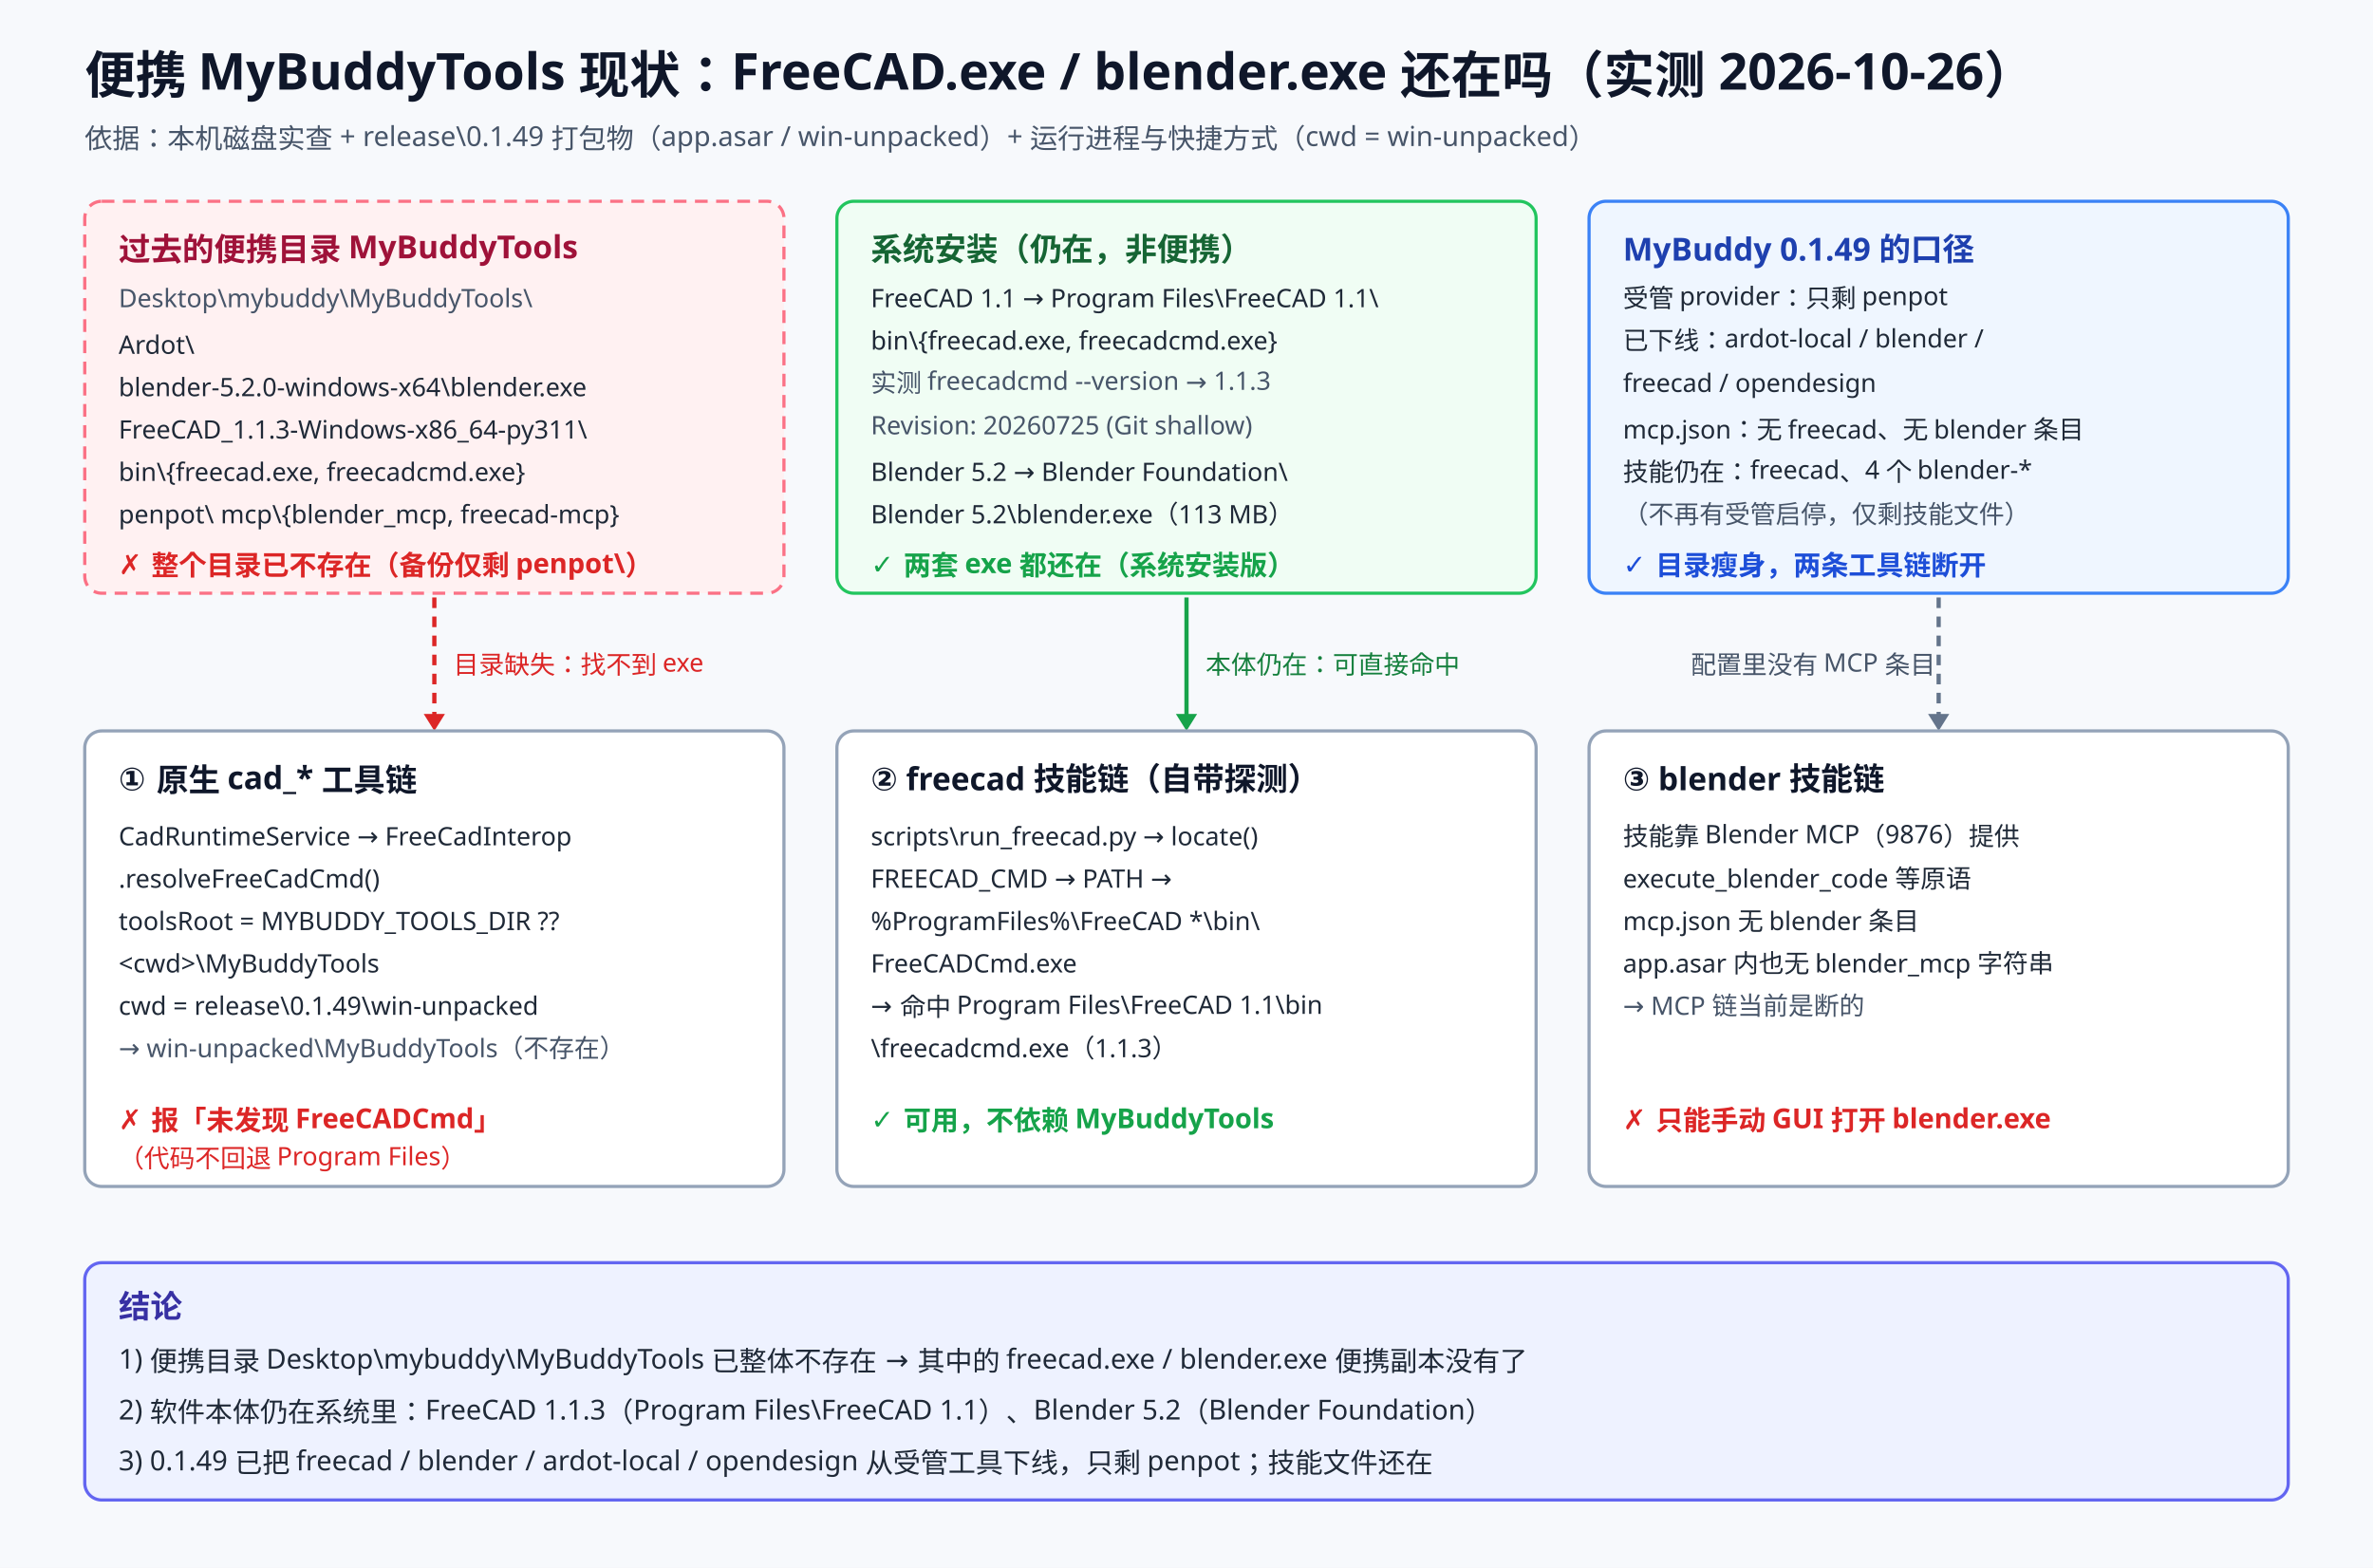
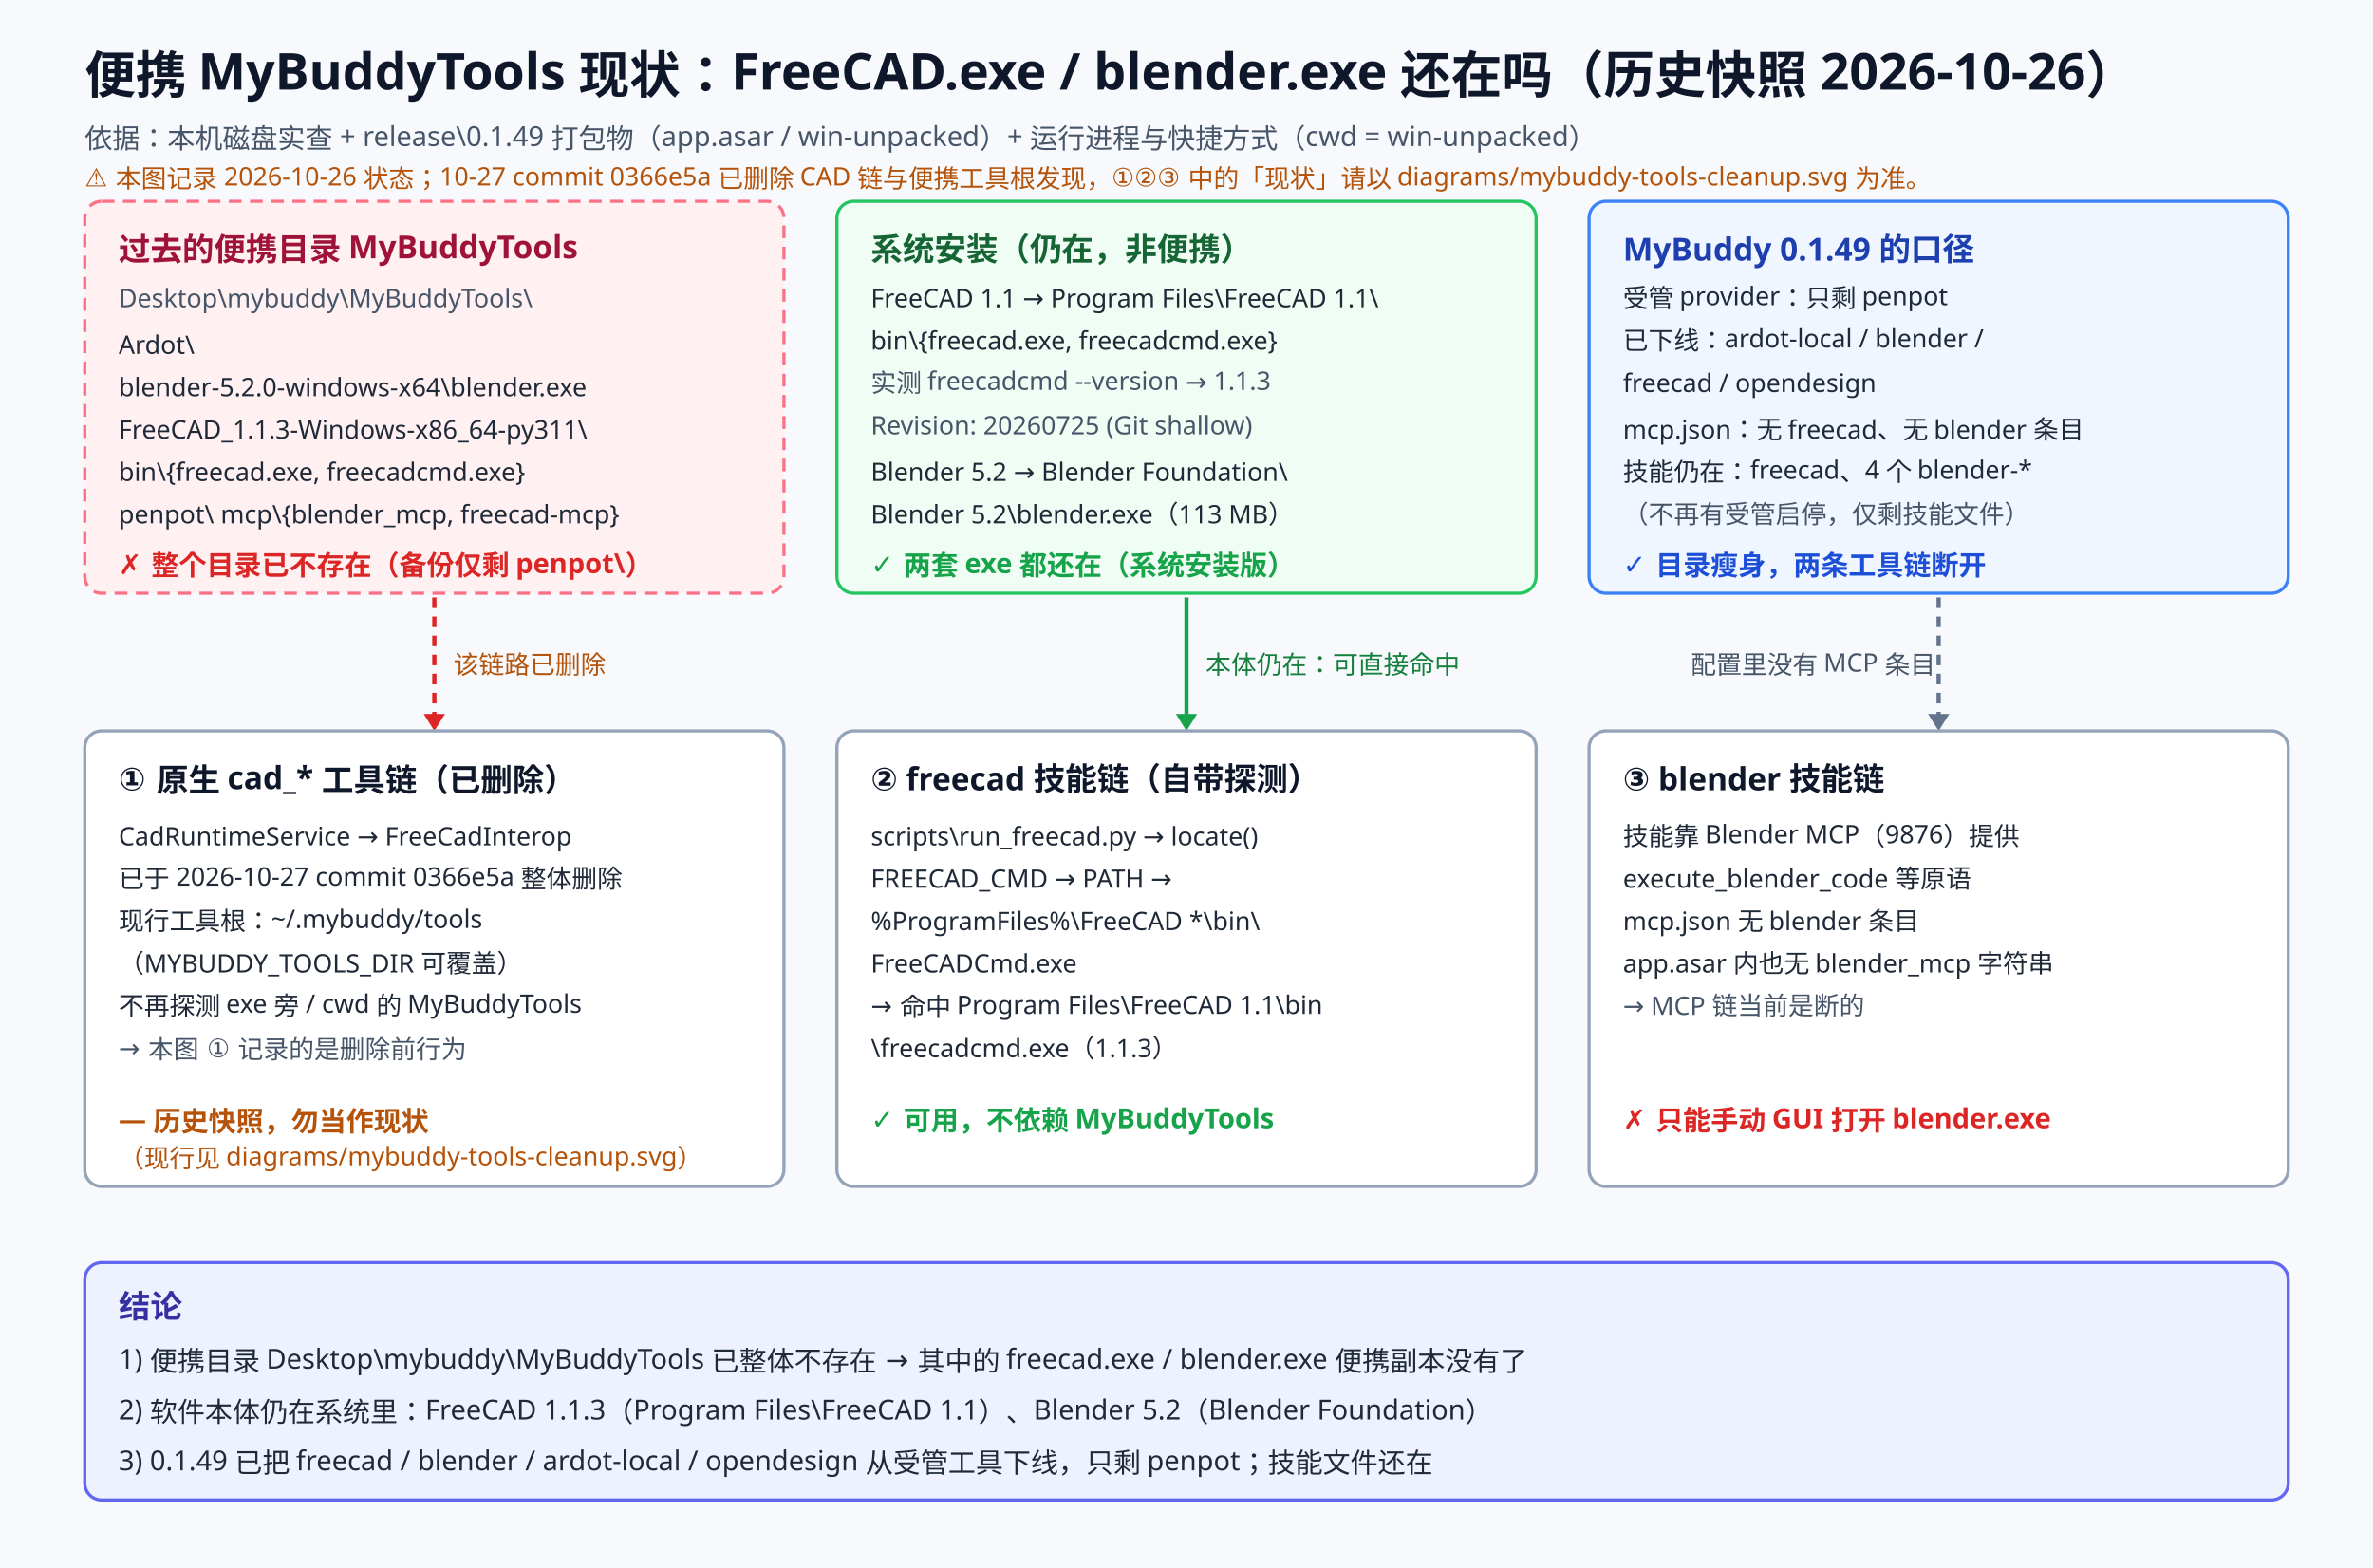
<svg xmlns="http://www.w3.org/2000/svg" width="1120" height="740" viewBox="0 0 1120 740" font-family="Segoe UI, Microsoft YaHei, sans-serif">
  <rect x="0" y="0" width="1120" height="740" fill="#f7f9fc" />
-   <text x="40" y="44" font-size="24" font-weight="700" fill="#0f172a">便携 MyBuddyTools 现状：FreeCAD.exe / blender.exe 还在吗（实测 2026-10-26）</text>
+   <text x="40" y="44" font-size="24" font-weight="700" fill="#0f172a">便携 MyBuddyTools 现状：FreeCAD.exe / blender.exe 还在吗（历史快照 2026-10-26）</text>
  <text x="40" y="70" font-size="13" fill="#475569">依据：本机磁盘实查 + release\0.1.49 打包物（app.asar / win-unpacked）+ 运行进程与快捷方式（cwd = win-unpacked）</text>
+   <text x="40" y="88" font-size="12" fill="#b45309">⚠ 本图记录 2026-10-26 状态；10-27 commit 0366e5a 已删除 CAD 链与便携工具根发现，①②③ 中的「现状」请以 diagrams/mybuddy-tools-cleanup.svg 为准。</text>
  <rect x="40" y="95" width="330" height="185" rx="8" fill="#fff1f2" stroke="#fb7185" stroke-width="1.5" stroke-dasharray="6 4" />
  <text x="56" y="123" font-size="15" font-weight="700" fill="#9f1239">过去的便携目录 MyBuddyTools</text>
  <text x="56" y="145" font-size="12" fill="#475569">Desktop\mybuddy\MyBuddyTools\</text>
  <text x="56" y="167" font-size="12" fill="#1f2937">Ardot\</text>
  <text x="56" y="187" font-size="12" fill="#1f2937">blender-5.2.0-windows-x64\blender.exe</text>
  <text x="56" y="207" font-size="12" fill="#1f2937">FreeCAD_1.1.3-Windows-x86_64-py311\</text>
  <text x="56" y="227" font-size="12" fill="#1f2937">  bin\{freecad.exe, freecadcmd.exe}</text>
  <text x="56" y="247" font-size="12" fill="#1f2937">penpot\   mcp\{blender_mcp, freecad-mcp}</text>
  <text x="56" y="271" font-size="13" font-weight="700" fill="#dc2626">✗ 整个目录已不存在（备份仅剩 penpot\）</text>
  <rect x="395" y="95" width="330" height="185" rx="8" fill="#f0fdf4" stroke="#22c55e" stroke-width="1.5" />
  <text x="411" y="123" font-size="15" font-weight="700" fill="#166534">系统安装（仍在，非便携）</text>
  <text x="411" y="145" font-size="12" fill="#1f2937">FreeCAD 1.1 → Program Files\FreeCAD 1.1\</text>
  <text x="411" y="165" font-size="12" fill="#1f2937">  bin\{freecad.exe, freecadcmd.exe}</text>
  <text x="411" y="185" font-size="12" fill="#475569">  实测 freecadcmd --version → 1.1.3</text>
  <text x="411" y="205" font-size="12" fill="#475569">  Revision: 20260725 (Git shallow)</text>
  <text x="411" y="227" font-size="12" fill="#1f2937">Blender 5.2 → Blender Foundation\</text>
  <text x="411" y="247" font-size="12" fill="#1f2937">  Blender 5.2\blender.exe（113 MB）</text>
  <text x="411" y="271" font-size="13" font-weight="700" fill="#16a34a">✓ 两套 exe 都还在（系统安装版）</text>
  <rect x="750" y="95" width="330" height="185" rx="8" fill="#eff6ff" stroke="#3b82f6" stroke-width="1.5" />
  <text x="766" y="123" font-size="15" font-weight="700" fill="#1e40af">MyBuddy 0.1.49 的口径</text>
  <text x="766" y="145" font-size="12" fill="#1f2937">受管 provider：只剩 penpot</text>
  <text x="766" y="165" font-size="12" fill="#1f2937">已下线：ardot-local / blender /</text>
  <text x="766" y="185" font-size="12" fill="#1f2937">        freecad / opendesign</text>
  <text x="766" y="207" font-size="12" fill="#1f2937">mcp.json：无 freecad、无 blender 条目</text>
  <text x="766" y="227" font-size="12" fill="#1f2937">技能仍在：freecad、4 个 blender-*</text>
  <text x="766" y="247" font-size="12" fill="#475569">（不再有受管启停，仅剩技能文件）</text>
  <text x="766" y="271" font-size="13" font-weight="700" fill="#1d4ed8">✓ 目录瘦身，两条工具链断开</text>
  <line x1="205" y1="282" x2="205" y2="341" stroke="#dc2626" stroke-width="2" stroke-dasharray="5 4" />
  <polygon points="205,345 200,337 210,337" fill="#dc2626" />
-   <text x="214" y="318" font-size="12" fill="#dc2626">目录缺失：找不到 exe</text>
+   <text x="214" y="318" font-size="12" fill="#b45309">该链路已删除</text>
  <line x1="560" y1="282" x2="560" y2="341" stroke="#16a34a" stroke-width="2" />
  <polygon points="560,345 555,337 565,337" fill="#16a34a" />
  <text x="569" y="318" font-size="12" fill="#15803d">本体仍在：可直接命中</text>
  <line x1="915" y1="282" x2="915" y2="341" stroke="#64748b" stroke-width="2" stroke-dasharray="5 4" />
  <polygon points="915,345 910,337 920,337" fill="#64748b" />
  <text x="798" y="318" font-size="12" fill="#475569">配置里没有 MCP 条目</text>
  <rect x="40" y="345" width="330" height="215" rx="8" fill="#ffffff" stroke="#94a3b8" stroke-width="1.5" />
-   <text x="56" y="373" font-size="15" font-weight="700" fill="#0f172a">① 原生 cad_* 工具链</text>
+   <text x="56" y="373" font-size="15" font-weight="700" fill="#0f172a">① 原生 cad_* 工具链（已删除）</text>
  <text x="56" y="399" font-size="12" fill="#1f2937">CadRuntimeService → FreeCadInterop</text>
-   <text x="56" y="419" font-size="12" fill="#1f2937">  .resolveFreeCadCmd()</text>
-   <text x="56" y="439" font-size="12" fill="#1f2937">toolsRoot = MYBUDDY_TOOLS_DIR ??</text>
-   <text x="56" y="459" font-size="12" fill="#1f2937">  &lt;cwd&gt;\MyBuddyTools</text>
-   <text x="56" y="479" font-size="12" fill="#1f2937">cwd = release\0.1.49\win-unpacked</text>
-   <text x="56" y="499" font-size="12" fill="#475569">→ win-unpacked\MyBuddyTools（不存在）</text>
-   <text x="56" y="533" font-size="13" font-weight="700" fill="#dc2626">✗ 报「未发现 FreeCADCmd」</text>
-   <text x="56" y="551" font-size="12" fill="#dc2626">（代码不回退 Program Files）</text>
+   <text x="56" y="419" font-size="12" fill="#1f2937">  已于 2026-10-27 commit 0366e5a 整体删除</text>
+   <text x="56" y="439" font-size="12" fill="#1f2937">现行工具根：~/.mybuddy/tools</text>
+   <text x="56" y="459" font-size="12" fill="#1f2937">  （MYBUDDY_TOOLS_DIR 可覆盖）</text>
+   <text x="56" y="479" font-size="12" fill="#1f2937">不再探测 exe 旁 / cwd 的 MyBuddyTools</text>
+   <text x="56" y="499" font-size="12" fill="#475569">→ 本图 ① 记录的是删除前行为</text>
+   <text x="56" y="533" font-size="13" font-weight="700" fill="#b45309">— 历史快照，勿当作现状</text>
+   <text x="56" y="551" font-size="12" fill="#b45309">（现行见 diagrams/mybuddy-tools-cleanup.svg）</text>
  <rect x="395" y="345" width="330" height="215" rx="8" fill="#ffffff" stroke="#94a3b8" stroke-width="1.5" />
  <text x="411" y="373" font-size="15" font-weight="700" fill="#0f172a">② freecad 技能链（自带探测）</text>
  <text x="411" y="399" font-size="12" fill="#1f2937">scripts\run_freecad.py → locate()</text>
  <text x="411" y="419" font-size="12" fill="#1f2937">FREECAD_CMD → PATH →</text>
  <text x="411" y="439" font-size="12" fill="#1f2937">%ProgramFiles%\FreeCAD *\bin\</text>
  <text x="411" y="459" font-size="12" fill="#1f2937">  FreeCADCmd.exe</text>
  <text x="411" y="479" font-size="12" fill="#1f2937">→ 命中 Program Files\FreeCAD 1.1\bin</text>
  <text x="411" y="499" font-size="12" fill="#1f2937">  \freecadcmd.exe（1.1.3）</text>
  <text x="411" y="533" font-size="13" font-weight="700" fill="#16a34a">✓ 可用，不依赖 MyBuddyTools</text>
  <rect x="750" y="345" width="330" height="215" rx="8" fill="#ffffff" stroke="#94a3b8" stroke-width="1.5" />
  <text x="766" y="373" font-size="15" font-weight="700" fill="#0f172a">③ blender 技能链</text>
  <text x="766" y="399" font-size="12" fill="#1f2937">技能靠 Blender MCP（9876）提供</text>
  <text x="766" y="419" font-size="12" fill="#1f2937">execute_blender_code 等原语</text>
  <text x="766" y="439" font-size="12" fill="#1f2937">mcp.json 无 blender 条目</text>
  <text x="766" y="459" font-size="12" fill="#1f2937">app.asar 内也无 blender_mcp 字符串</text>
  <text x="766" y="479" font-size="12" fill="#475569">→ MCP 链当前是断的</text>
  <text x="766" y="533" font-size="13" font-weight="700" fill="#dc2626">✗ 只能手动 GUI 打开 blender.exe</text>
  <rect x="40" y="596" width="1040" height="112" rx="8" fill="#eef2ff" stroke="#6366f1" stroke-width="1.5" />
  <text x="56" y="622" font-size="15" font-weight="700" fill="#3730a3">结论</text>
  <text x="56" y="646" font-size="13" fill="#1f2937">1) 便携目录 Desktop\mybuddy\MyBuddyTools 已整体不存在 → 其中的 freecad.exe / blender.exe 便携副本没有了</text>
  <text x="56" y="670" font-size="13" fill="#1f2937">2) 软件本体仍在系统里：FreeCAD 1.1.3（Program Files\FreeCAD 1.1）、Blender 5.2（Blender Foundation）</text>
  <text x="56" y="694" font-size="13" fill="#1f2937">3) 0.1.49 已把 freecad / blender / ardot-local / opendesign 从受管工具下线，只剩 penpot；技能文件还在</text>
</svg>
